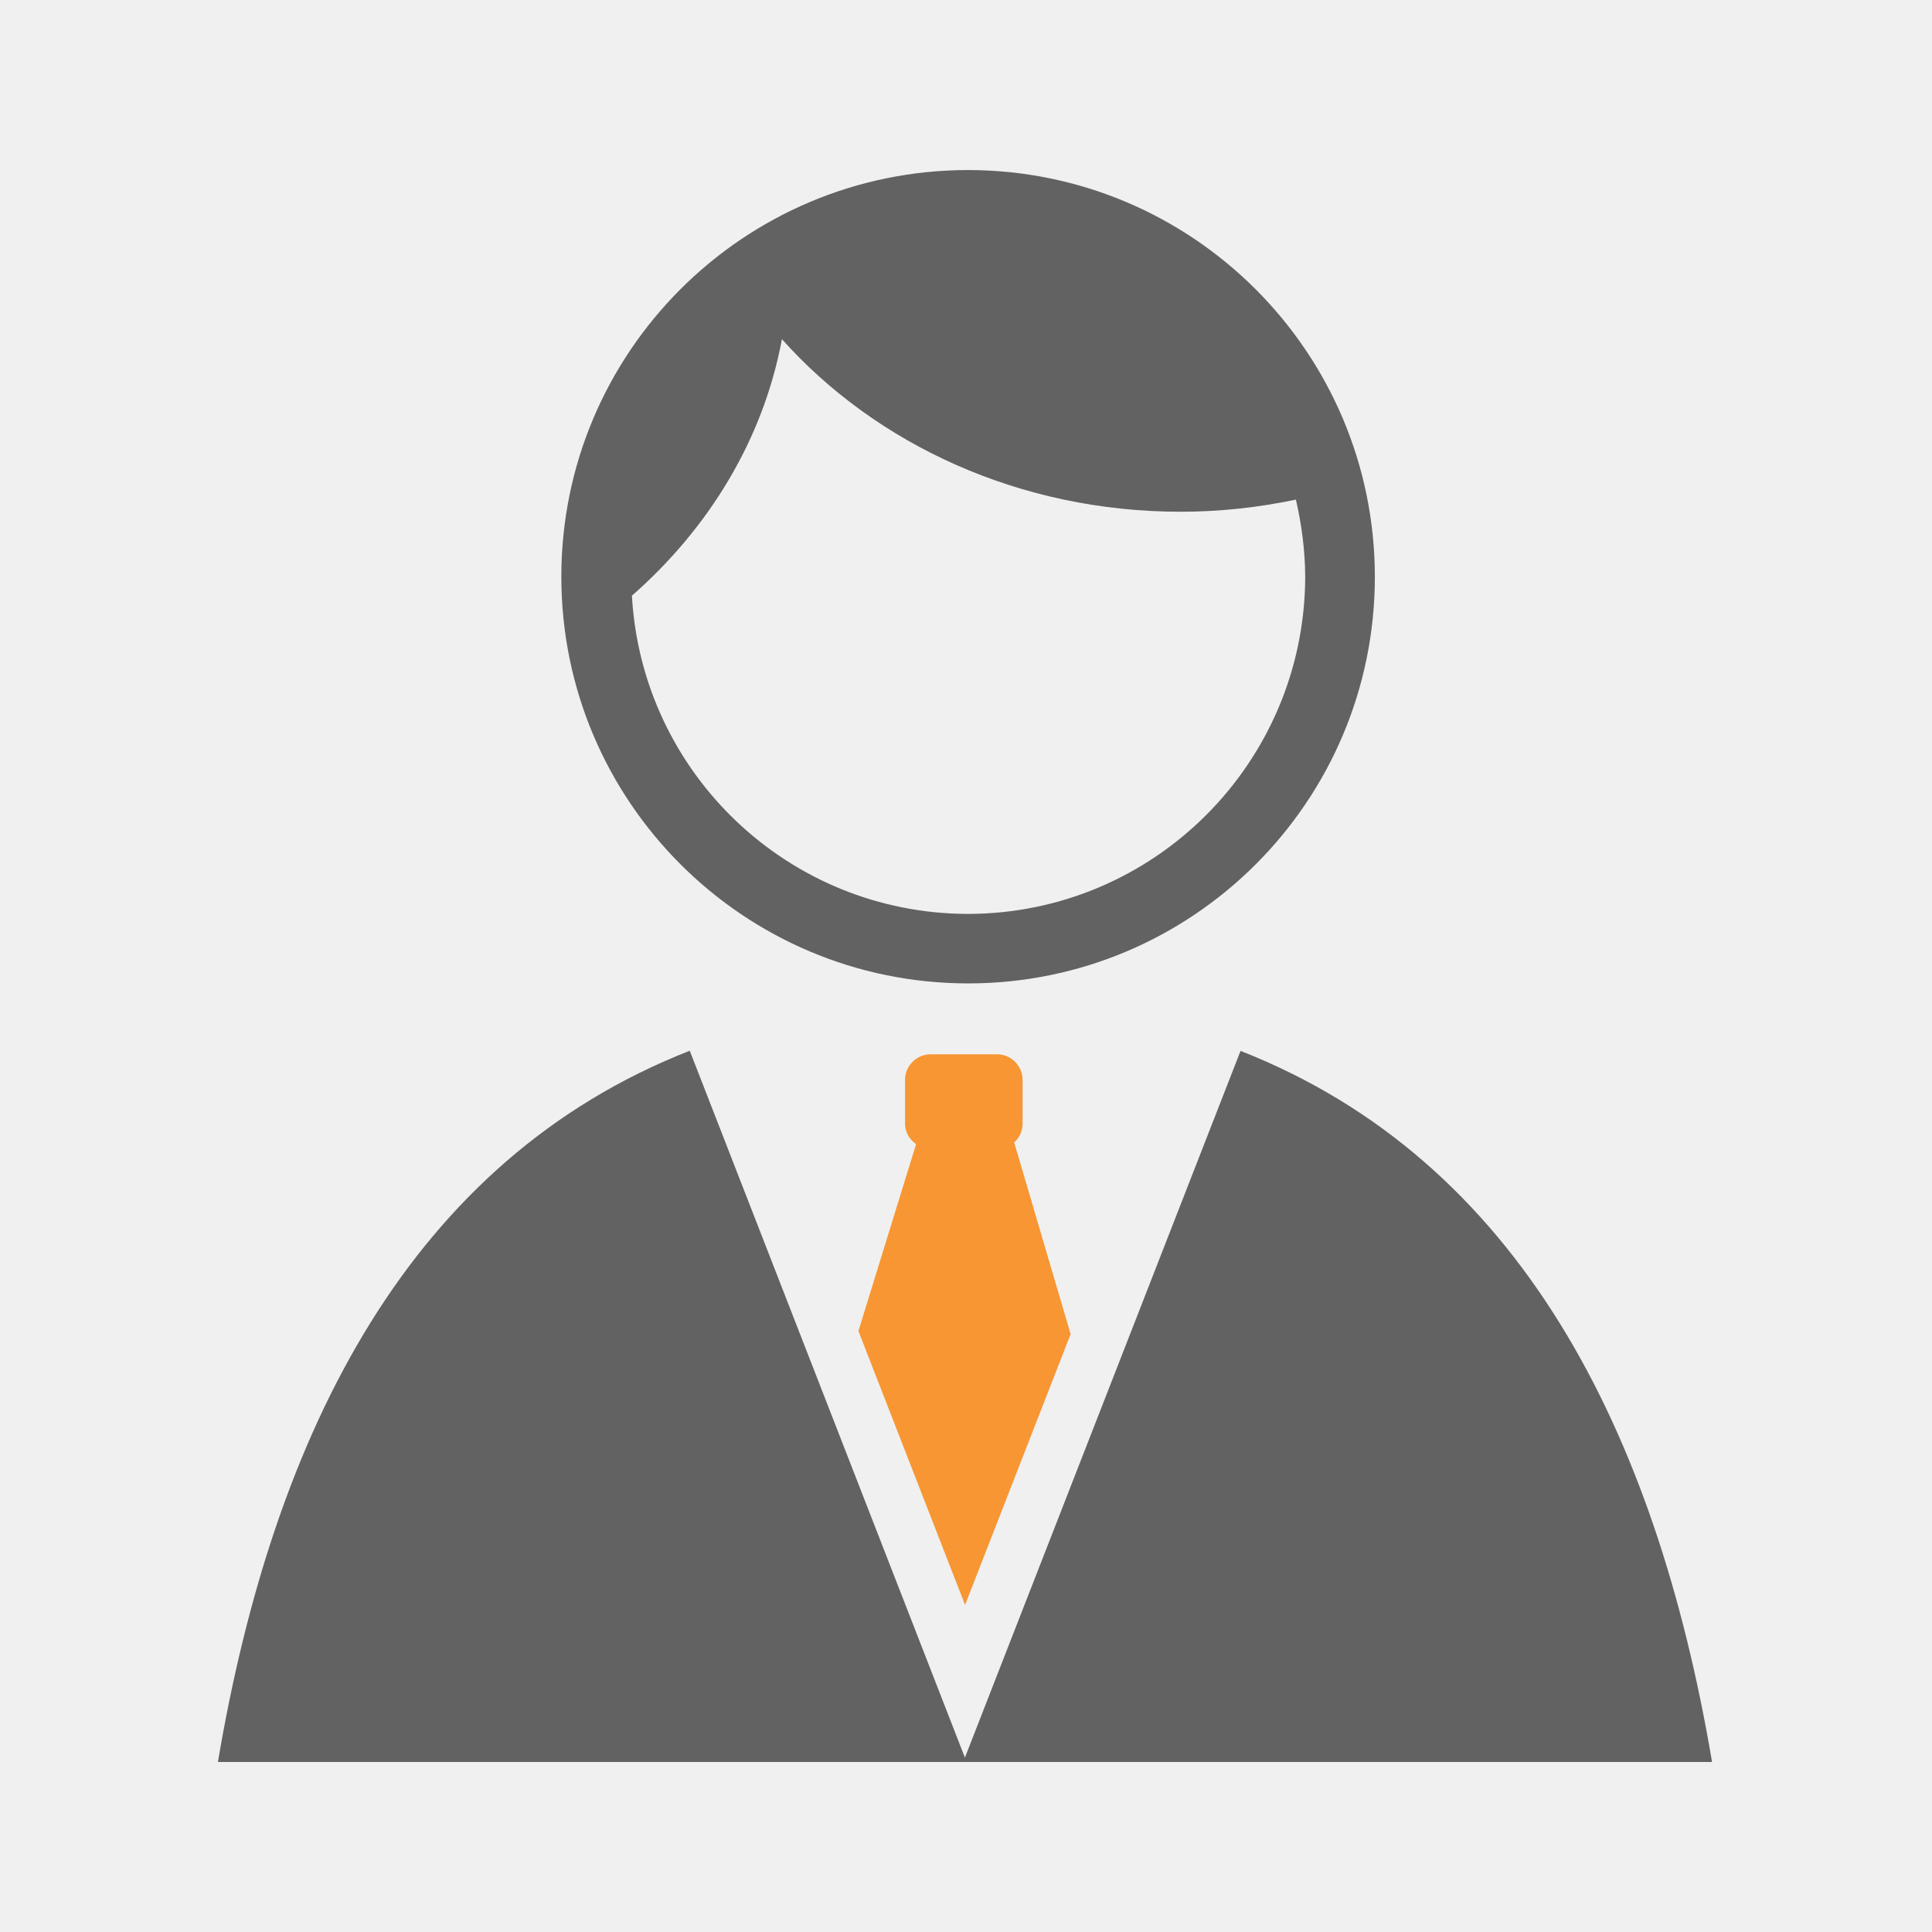
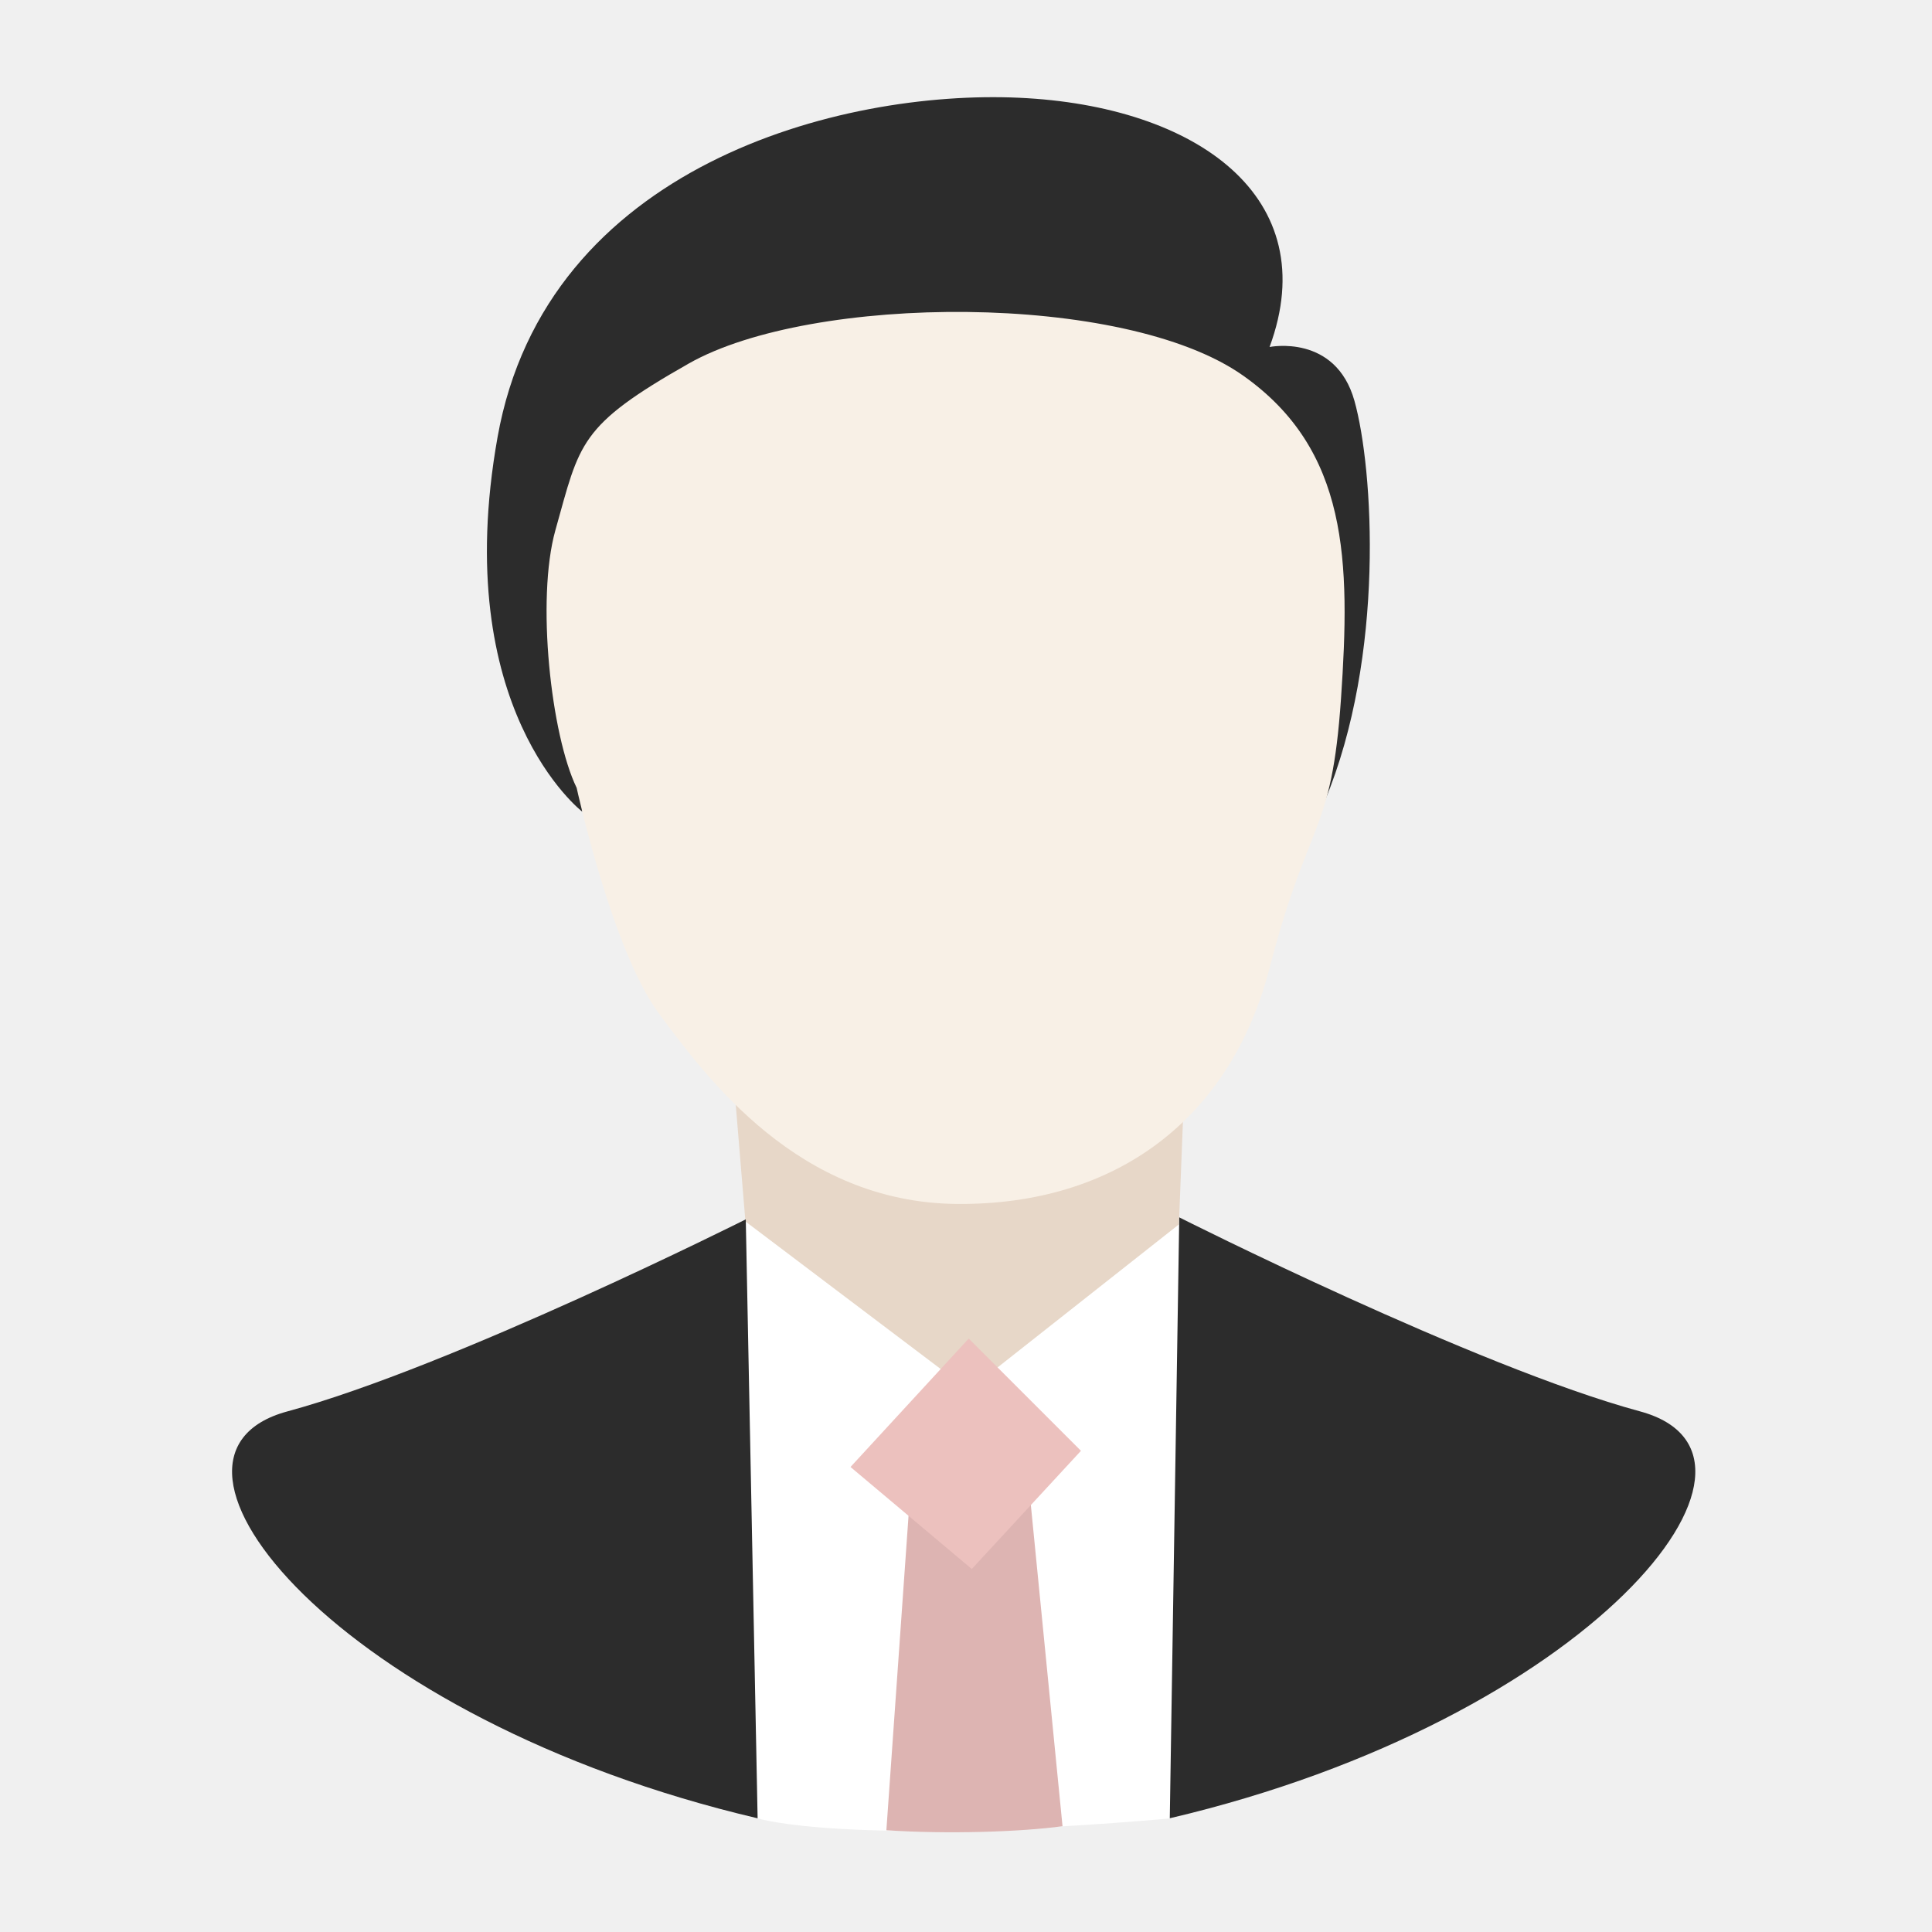
- <svg xmlns="http://www.w3.org/2000/svg" width="81" height="81" viewBox="0 0 1024 1024">
-   <path fill="#F79633" d="m454.981 705.47 56.525 145.184 55.947-143.537-29.91-101.596c2.72-2.472 4.45-5.932 4.45-9.888v-23.318c0-7.416-6.098-13.513-13.514-13.513h-35.266c-7.415 0-13.513 6.097-13.513 13.513v23.318c0 4.532 2.39 8.323 5.85 10.794l-30.569 99.042z" />
-   <path fill="#626262" d="m657.514 556.989-146.09 374.579L365.58 556.907C217.84 614.832 145.167 758.12 115.503 933.875h791.922C877.68 758.204 805.17 614.997 657.514 556.989zM513.07 90.125c-119.064.082-215.552 96.57-215.552 215.552 0 119.064 96.57 215.552 215.635 215.552s215.551-96.488 215.551-215.552c-.082-118.982-96.57-215.47-215.634-215.552zm0 394.272c-95.334-.165-172.87-74.735-178.143-168.668 40.869-35.843 69.626-82.892 79.513-135.956 49.85 55.784 125.986 91.462 211.35 91.462 21.011 0 41.363-2.308 61.056-6.427 3.05 13.183 4.862 26.779 4.944 40.869-.247 98.63-80.09 178.555-178.72 178.72z" />
+ <svg xmlns="http://www.w3.org/2000/svg" width="200" height="200" class="icon" viewBox="0 0 1024 1024">
+   <path fill="#2C2C2C" d="M620.763 193.885s-295.62-47.831-314.916 107.85c0 0-2.843 81.425 2.844 128.545 0 0-70.701-54.27-44.988-198.516C289.416 87.498 445.828 47.507 540.049 51.812c94.302 4.266 162.12 52.808 132.852 132.1 0 0 34.975-7.149 44.988 28.557 9.992 35.727 16.43 134.964-15.72 212.084 0 0 25.712-208.53-81.406-230.668z" />
+   <path fill="#FFF" d="m395.092 647.4 6.439 316.338s46.369 15.05 219.192.041l4.712-316.947-230.343.569z" />
+   <path fill="#E7D7C8" d="m388.694 570.24 6.398 77.16 118.35 89.428 111.404-87.863 3.757-95.866z" />
+   <path fill="#2C2C2C" d="M395.275 646.284S239.432 724.5 152.299 748.08c-87.132 23.54 27.135 163.521 249.252 215.658l-6.276-317.454z" />
+   <path fill="#DDB4B2" d="m481.86 798.958-12.065 171.117c32.557 2.113 70.579.914 93.367-2.132L546.122 795.2l-64.263 3.757z" />
+   <path fill="#ECC1BE" d="m513.442 709.47-62.658 68.06 64.283 54.068 57.865-62.638z" />
+   <path fill="#F8F0E6" d="M305.644 417.586s18.747 86.239 43.75 119.812c25.002 33.574 73.564 100.01 157.833 100.72 84.228.671 144.937-45.008 165.674-125.031 20.696-79.943 32.862-69.95 37.859-142.804 4.996-72.814 4.041-131.816-52.016-171.3-62.963-44.338-228.596-43.241-293.67-6.317-58.414 33.147-57.642 41.84-70.702 88.352-10.298 36.721-2.275 108.743 11.272 136.568z" />
+   <path fill="#2C2C2C" d="M625.029 645.227S782.13 724.48 869.243 748.06c87.153 23.54-27.114 163.52-249.231 215.658l5.017-318.49z" />
</svg>
